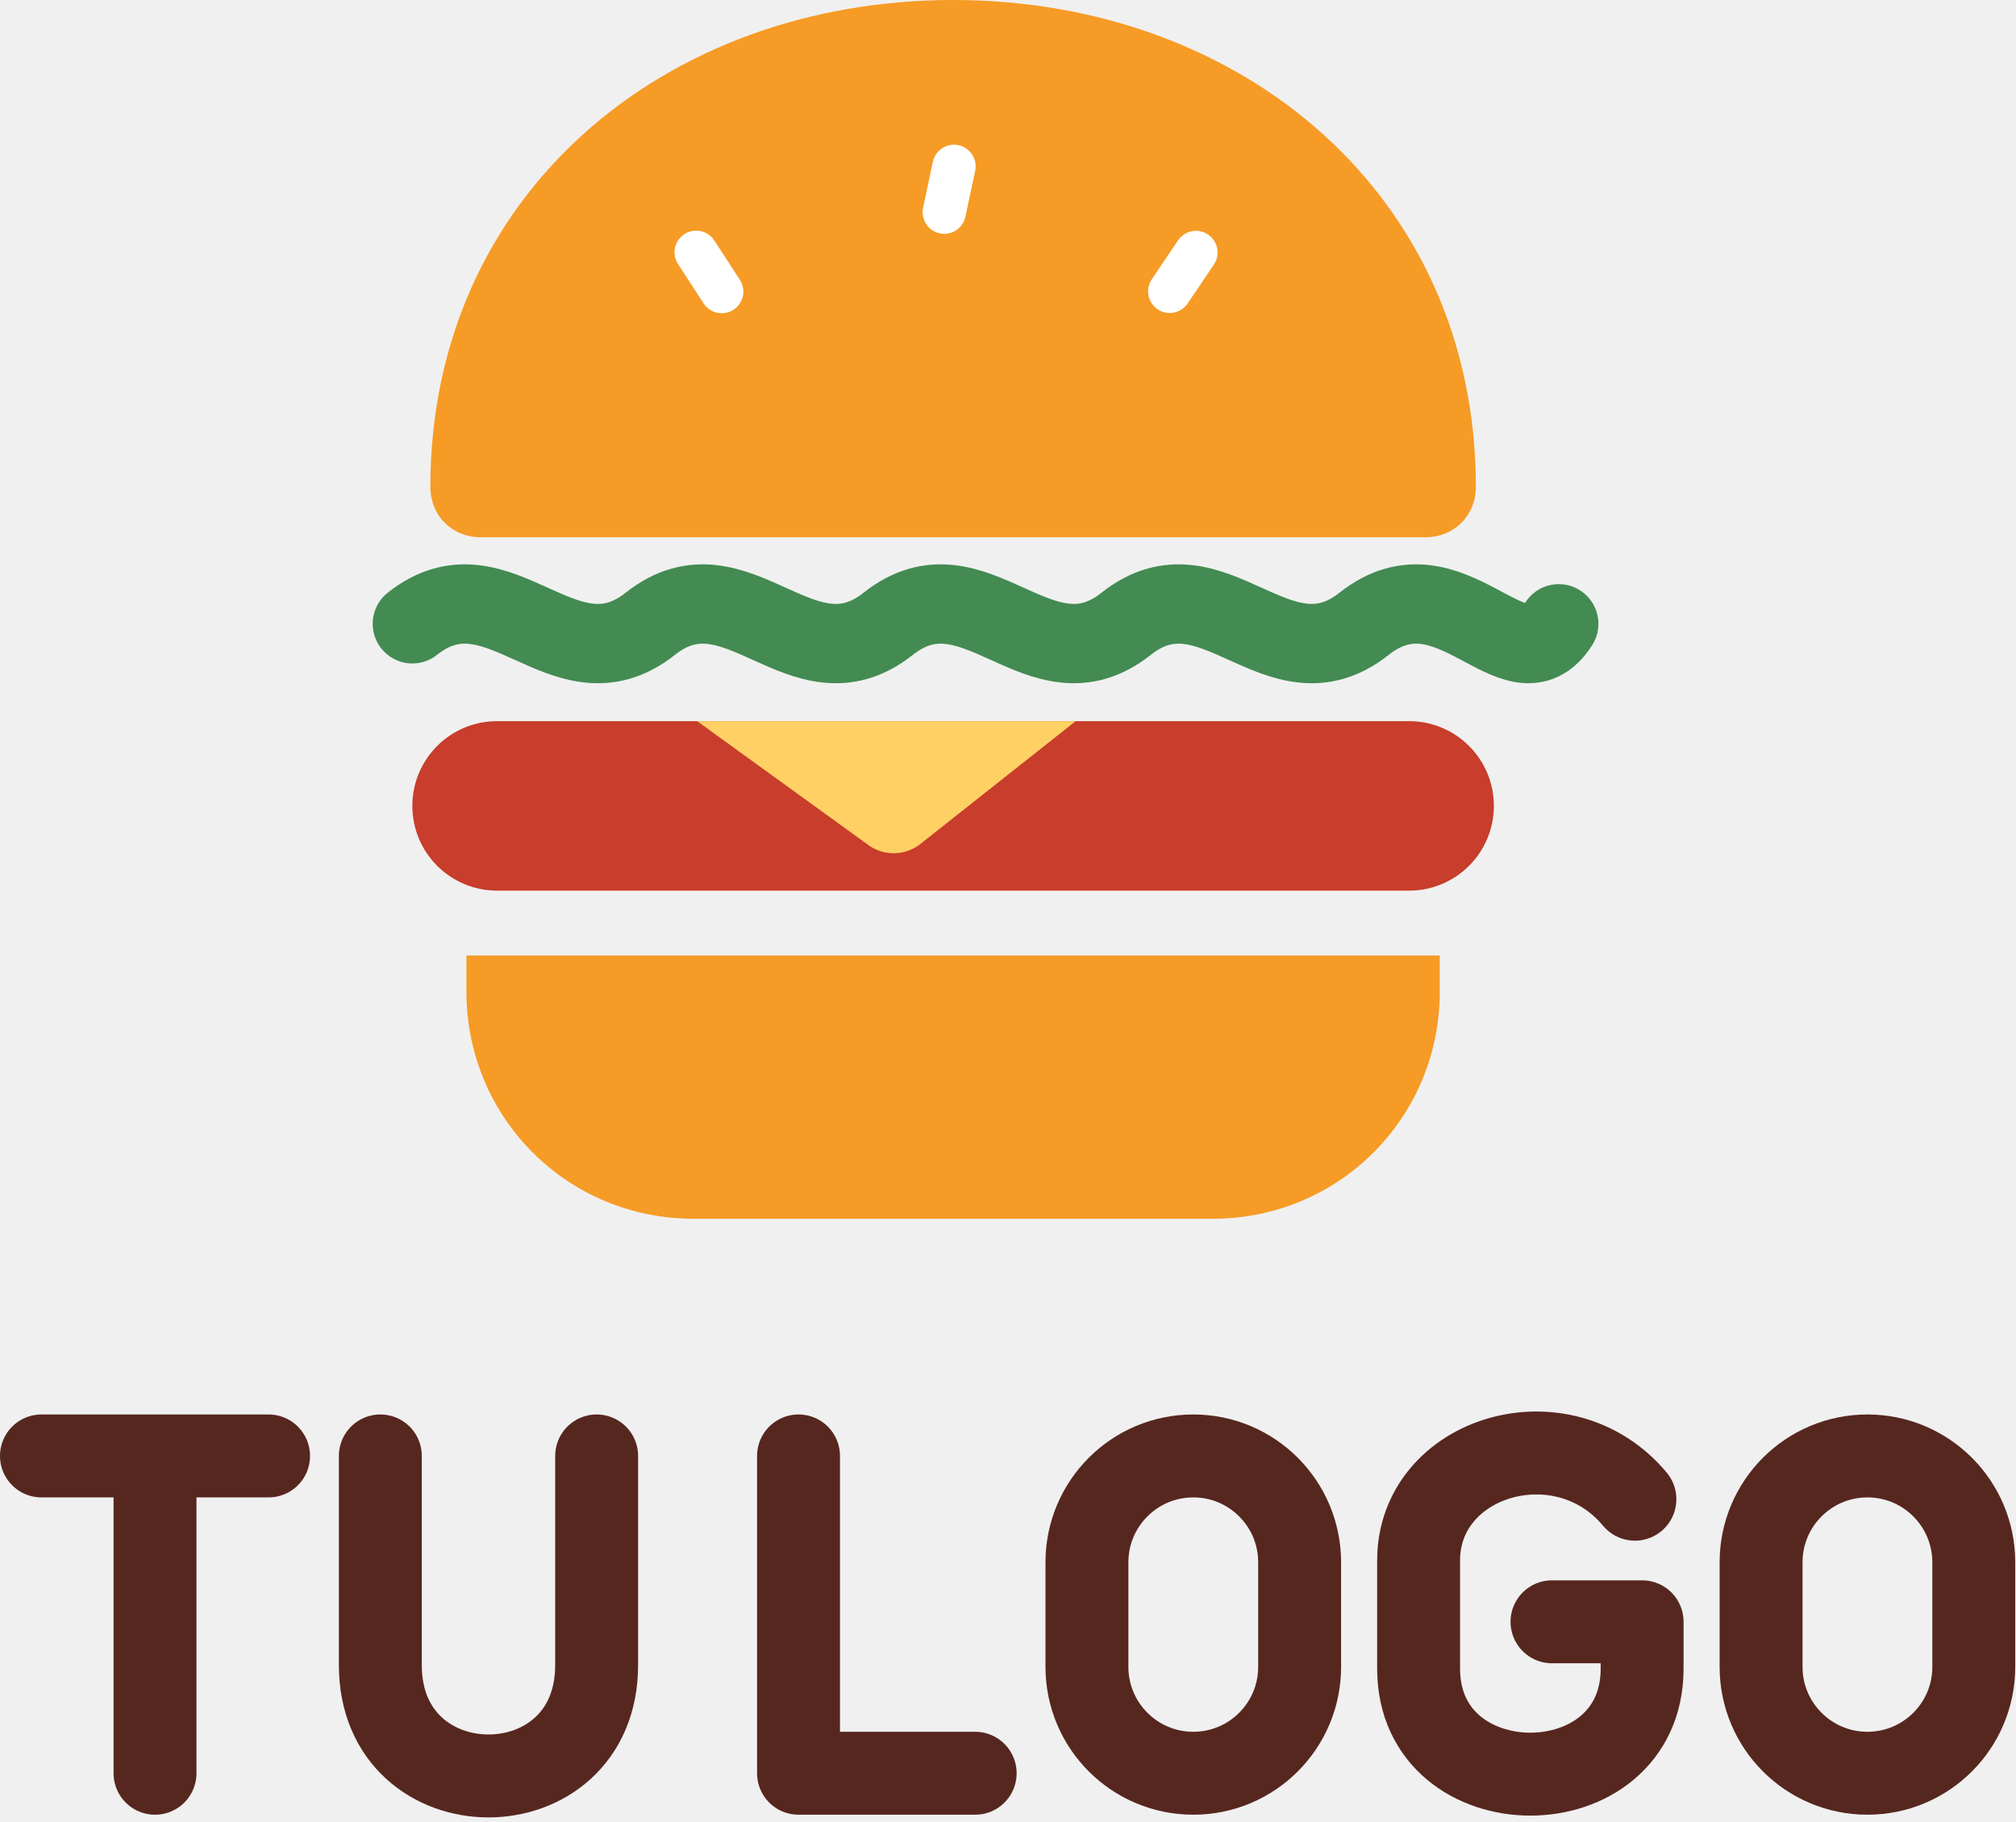
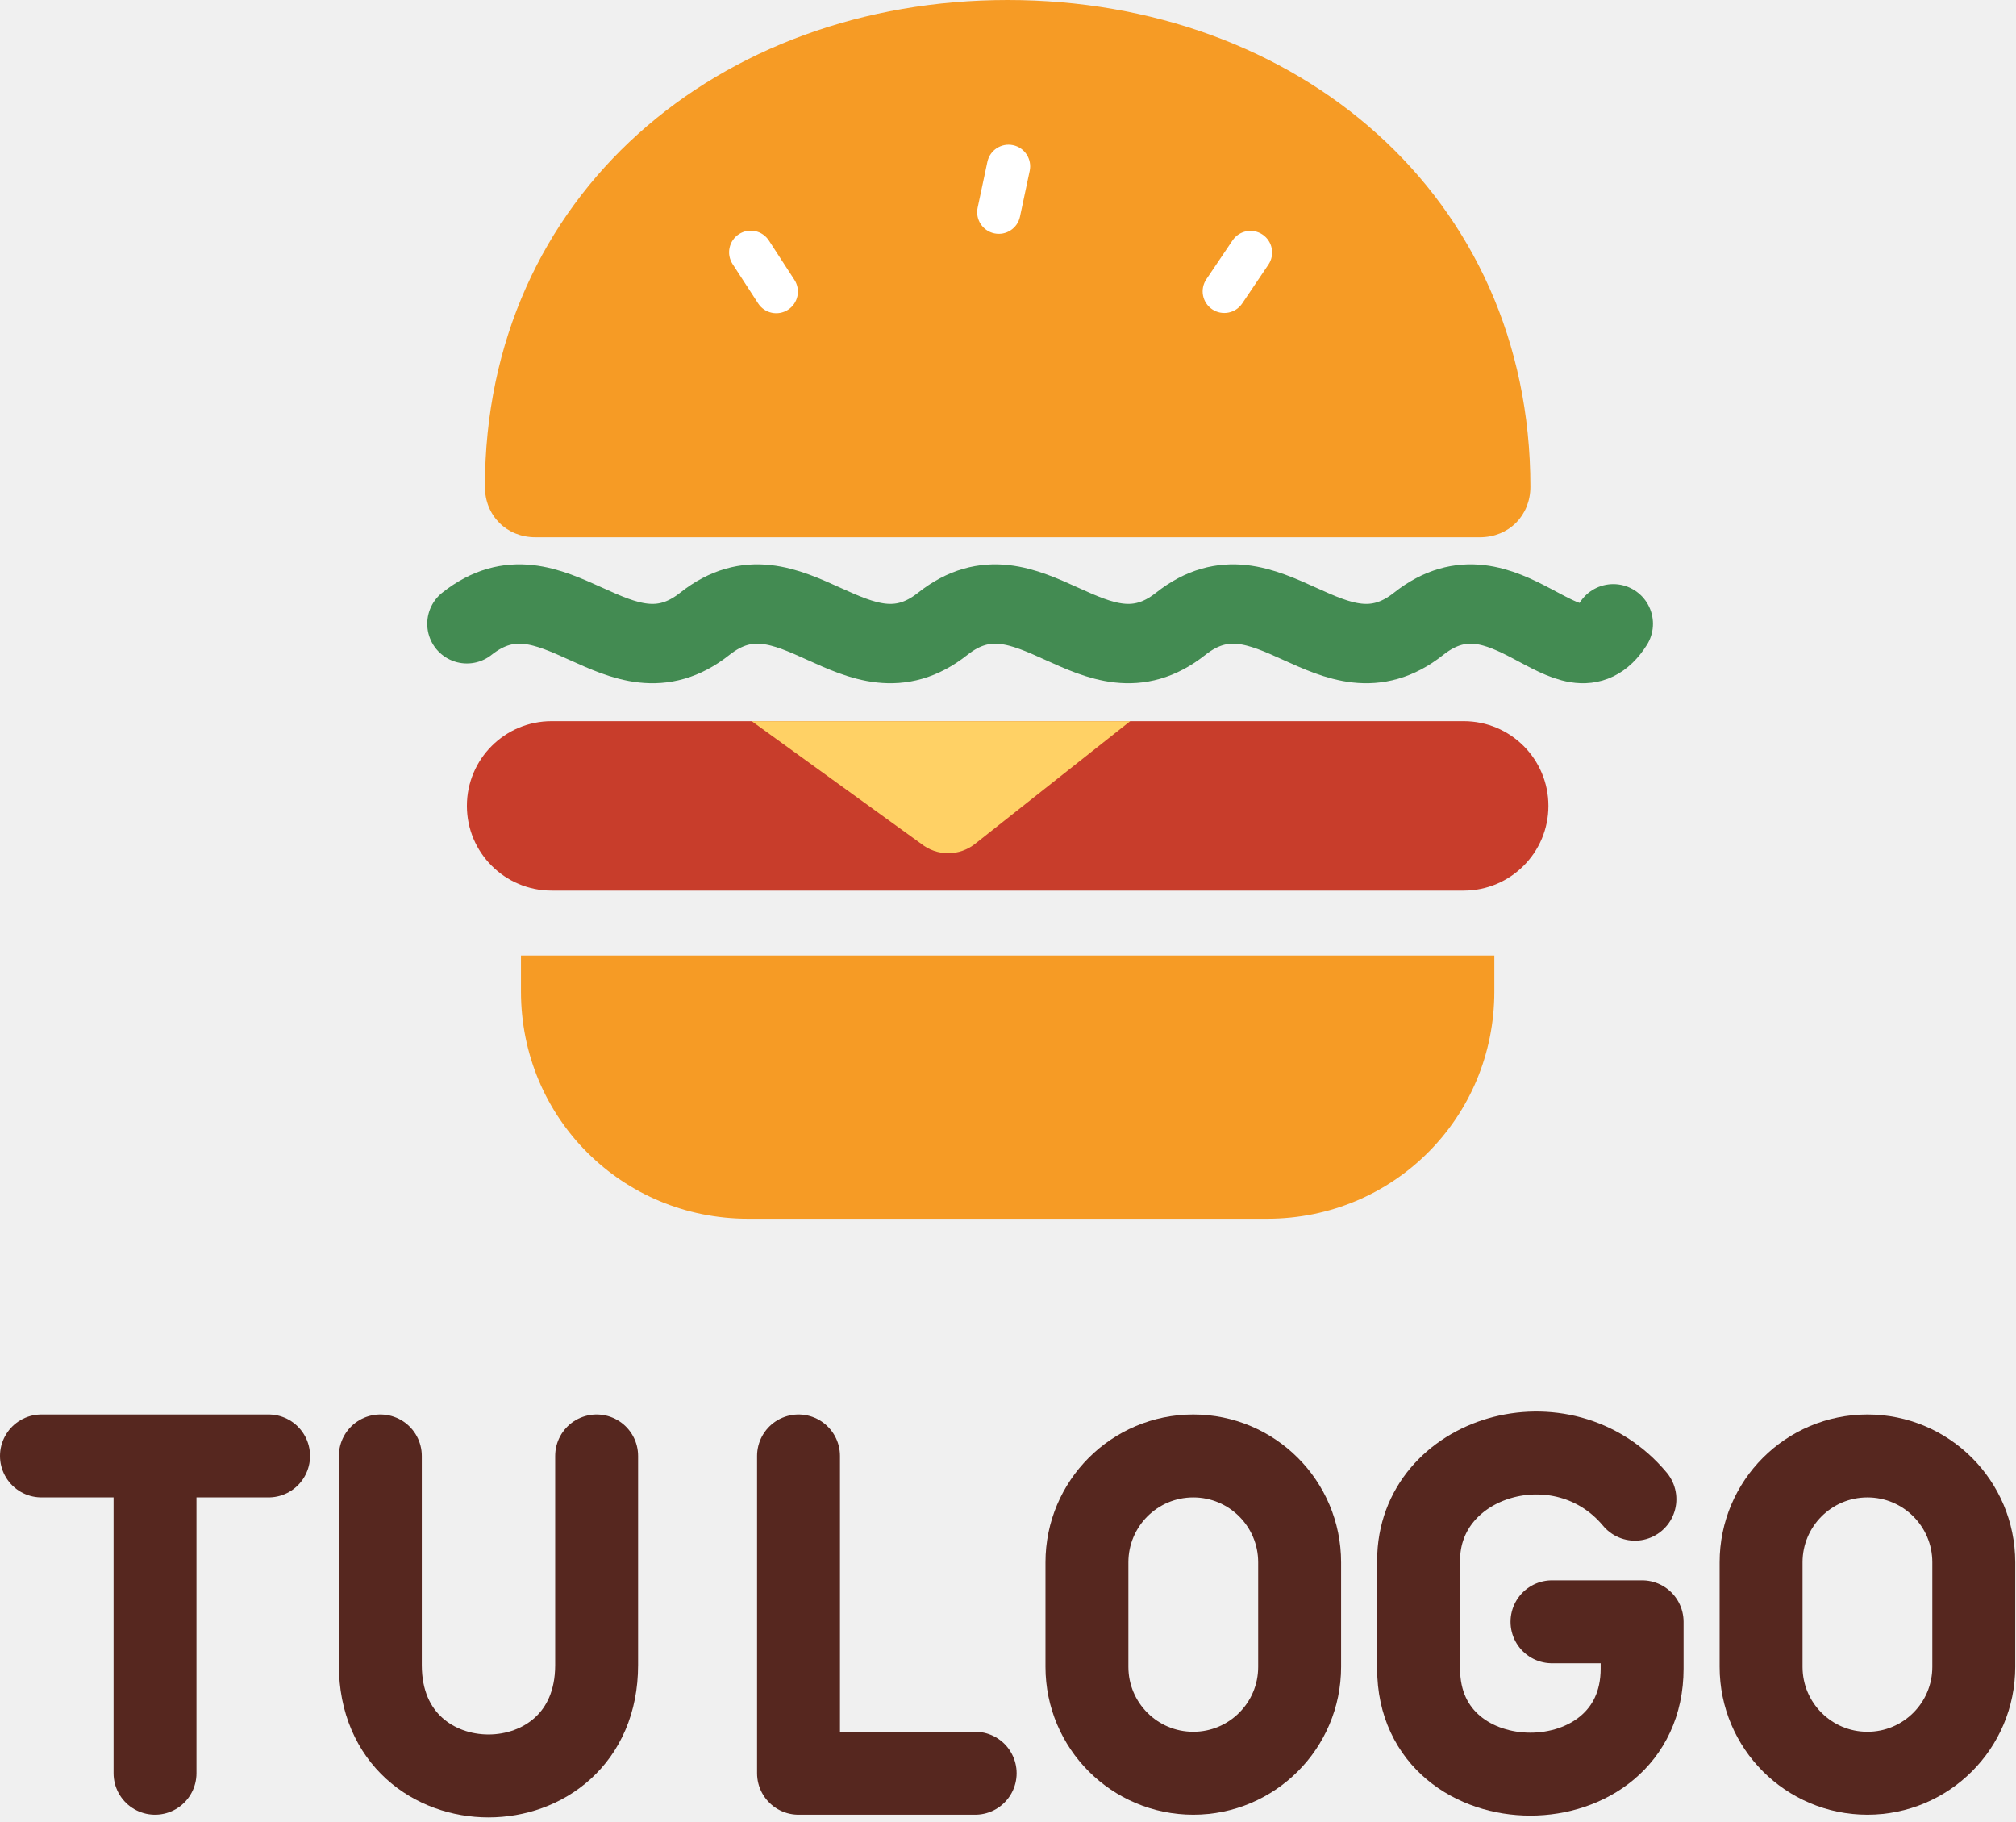
<svg xmlns="http://www.w3.org/2000/svg" width="425" height="384" viewBox="0 0 425 384" fill="none">
-   <path d="M90.728 102.6C90.728 41.04 140.129 0 200.929 0C261.729 0 311.129 41.04 311.129 102.6C311.129 108.68 306.569 113.24 300.489 113.24H101.369C95.288 113.24 90.728 108.68 90.728 102.6Z" fill="#F69B25" />
-   <path d="M150.589 50.692C149.218 48.58 146.393 47.98 144.281 49.351C142.169 50.723 141.569 53.547 142.941 55.659L148.322 63.945C149.693 66.058 152.517 66.658 154.63 65.286C156.742 63.914 157.342 61.09 155.97 58.978L150.589 50.692Z" fill="white" />
-   <path d="M205.576 36.008C206.1 33.544 204.527 31.123 202.064 30.599C199.6 30.076 197.179 31.648 196.655 34.112L194.601 43.776C194.078 46.239 195.65 48.661 198.114 49.184C200.577 49.708 202.998 48.135 203.522 45.672L205.576 36.008Z" fill="white" />
-   <path d="M255.9 55.77C257.308 53.682 256.757 50.848 254.669 49.44C252.581 48.031 249.747 48.582 248.339 50.67L242.814 58.861C241.406 60.949 241.957 63.783 244.044 65.191C246.132 66.6 248.966 66.049 250.375 63.961L255.9 55.77Z" fill="white" />
-   <path d="M86.928 131.48C105.168 117.04 118.848 145.92 137.088 131.48C155.328 117.04 169.008 145.92 187.248 131.48C205.488 117.04 219.168 145.92 237.408 131.48C255.648 117.04 269.328 145.92 287.568 131.48C305.808 117.04 319.488 145.92 328.608 131.48" stroke-width="16.72" stroke-linecap="round" stroke="#438B52" />
-   <path d="M297.068 152H104.788C94.924 152 86.928 159.996 86.928 169.86C86.928 179.724 94.924 187.72 104.788 187.72H297.068C306.932 187.72 314.928 179.724 314.928 169.86C314.928 159.996 306.932 152 297.068 152Z" fill="#C83D2B" />
-   <path d="M146.967 152H226.767L194.087 177.84C192.469 179.135 190.459 179.841 188.387 179.841C186.315 179.841 184.304 179.135 182.687 177.84L146.967 152Z" fill="#FFD165" />
-   <path d="M98.328 201.4H303.528V209C303.528 235.6 282.248 256.88 255.648 256.88H146.208C119.608 256.88 98.328 235.6 98.328 209V201.4Z" fill="#F69B25" />
+   <g transform="translate(11.5, 0)">
+     <path d="M90.728 102.6C90.728 41.04 140.129 0 200.929 0C261.729 0 311.129 41.04 311.129 102.6C311.129 108.68 306.569 113.24 300.489 113.24H101.369C95.288 113.24 90.728 108.68 90.728 102.6Z" fill="#F69B25" />
+     <path d="M150.589 50.692C149.218 48.58 146.393 47.98 144.281 49.351C142.169 50.723 141.569 53.547 142.941 55.659L148.322 63.945C149.693 66.058 152.517 66.658 154.63 65.286C156.742 63.914 157.342 61.09 155.97 58.978L150.589 50.692Z" fill="white" />
+     <path d="M205.576 36.008C206.1 33.544 204.527 31.123 202.064 30.599C199.6 30.076 197.179 31.648 196.655 34.112L194.601 43.776C194.078 46.239 195.65 48.661 198.114 49.184C200.577 49.708 202.998 48.135 203.522 45.672L205.576 36.008Z" fill="white" />
+     <path d="M255.9 55.77C257.308 53.682 256.757 50.848 254.669 49.44C252.581 48.031 249.747 48.582 248.339 50.67L242.814 58.861C241.406 60.949 241.957 63.783 244.044 65.191C246.132 66.6 248.966 66.049 250.375 63.961L255.9 55.77Z" fill="white" />
+     <path d="M86.928 131.48C105.168 117.04 118.848 145.92 137.088 131.48C155.328 117.04 169.008 145.92 187.248 131.48C205.488 117.04 219.168 145.92 237.408 131.48C255.648 117.04 269.328 145.92 287.568 131.48C305.808 117.04 319.488 145.92 328.608 131.48" stroke-width="16.72" stroke-linecap="round" stroke="#438B52" />
+     <path d="M297.068 152H104.788C94.924 152 86.928 159.996 86.928 169.86C86.928 179.724 94.924 187.72 104.788 187.72H297.068C306.932 187.72 314.928 179.724 314.928 169.86C314.928 159.996 306.932 152 297.068 152Z" fill="#C83D2B" />
+     <path d="M146.967 152H226.767L194.087 177.84C192.469 179.135 190.459 179.841 188.387 179.841C186.315 179.841 184.304 179.135 182.687 177.84L146.967 152Z" fill="#FFD165" />
+     <path d="M98.328 201.4H303.528V209C303.528 235.6 282.248 256.88 255.648 256.88H146.208C119.608 256.88 98.328 235.6 98.328 209V201.4Z" fill="#F69B25" />
+   </g>
  <path d="M8.74 306.873H32.68M32.68 306.873H56.62M32.68 306.873V373.753" stroke-width="17.48" stroke-linecap="round" stroke-linejoin="round" stroke="#56271F" />
  <path d="M80.18 306.873V350.953C80.18 382.113 125.78 382.113 125.78 350.953V306.873" stroke-width="17.48" stroke-linecap="round" stroke-linejoin="round" stroke="#56271F" />
  <path d="M168.34 306.873V373.753H205.58" stroke-width="17.48" stroke-linecap="round" stroke-linejoin="round" stroke="#56271F" />
  <path d="M251.561 306.873C263.943 306.873 273.981 316.911 273.981 329.293V351.333C273.981 363.715 263.943 373.753 251.561 373.753C239.178 373.753 229.141 363.715 229.141 351.333V329.293C229.141 316.911 239.178 306.873 251.561 306.873Z" stroke-width="17.48" stroke-linecap="round" stroke-linejoin="round" stroke="#56271F" />
  <path d="M344.661 315.993C329.461 297.753 299.061 306.873 299.061 328.913V351.713C299.061 381.353 346.181 381.353 346.181 351.713V341.833H327.181" stroke-width="17.48" stroke-linecap="round" stroke-linejoin="round" stroke="#56271F" />
  <path d="M393.68 306.873C406.062 306.873 416.1 316.911 416.1 329.293V351.333C416.1 363.715 406.062 373.753 393.68 373.753C381.298 373.753 371.26 363.715 371.26 351.333V329.293C371.26 316.911 381.298 306.873 393.68 306.873Z" stroke-width="17.48" stroke-linecap="round" stroke-linejoin="round" stroke="#56271F" />
</svg>
